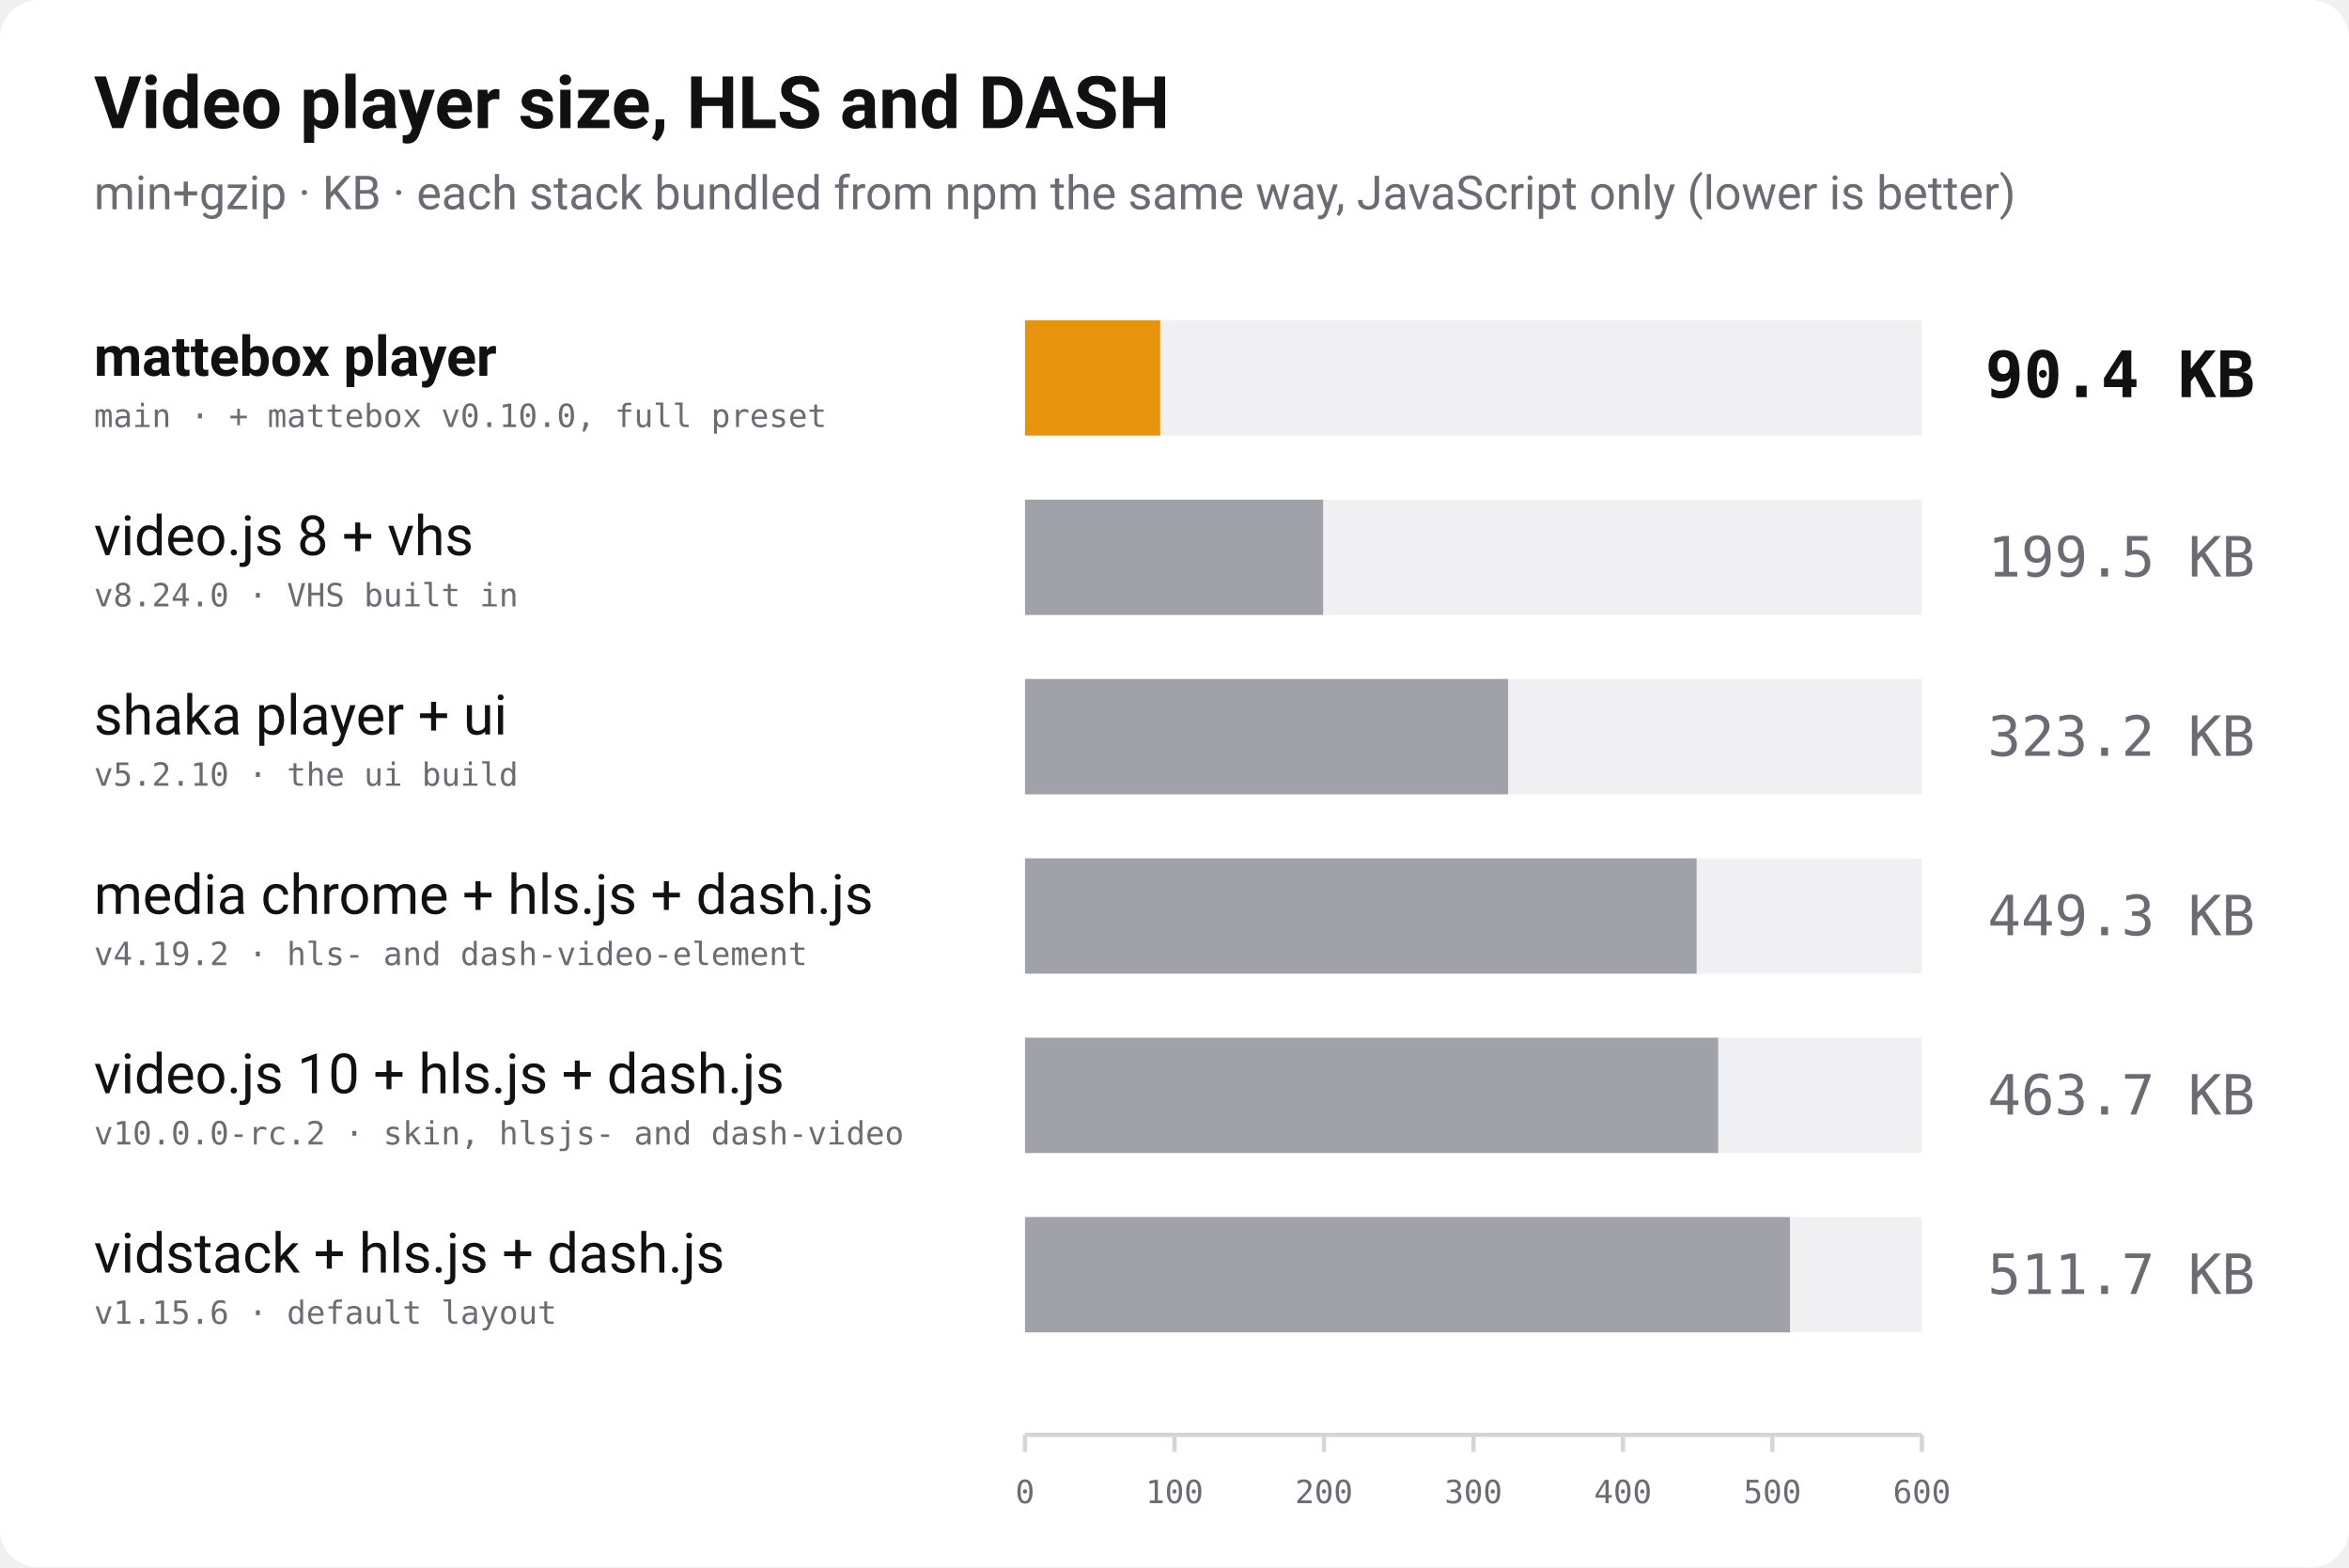
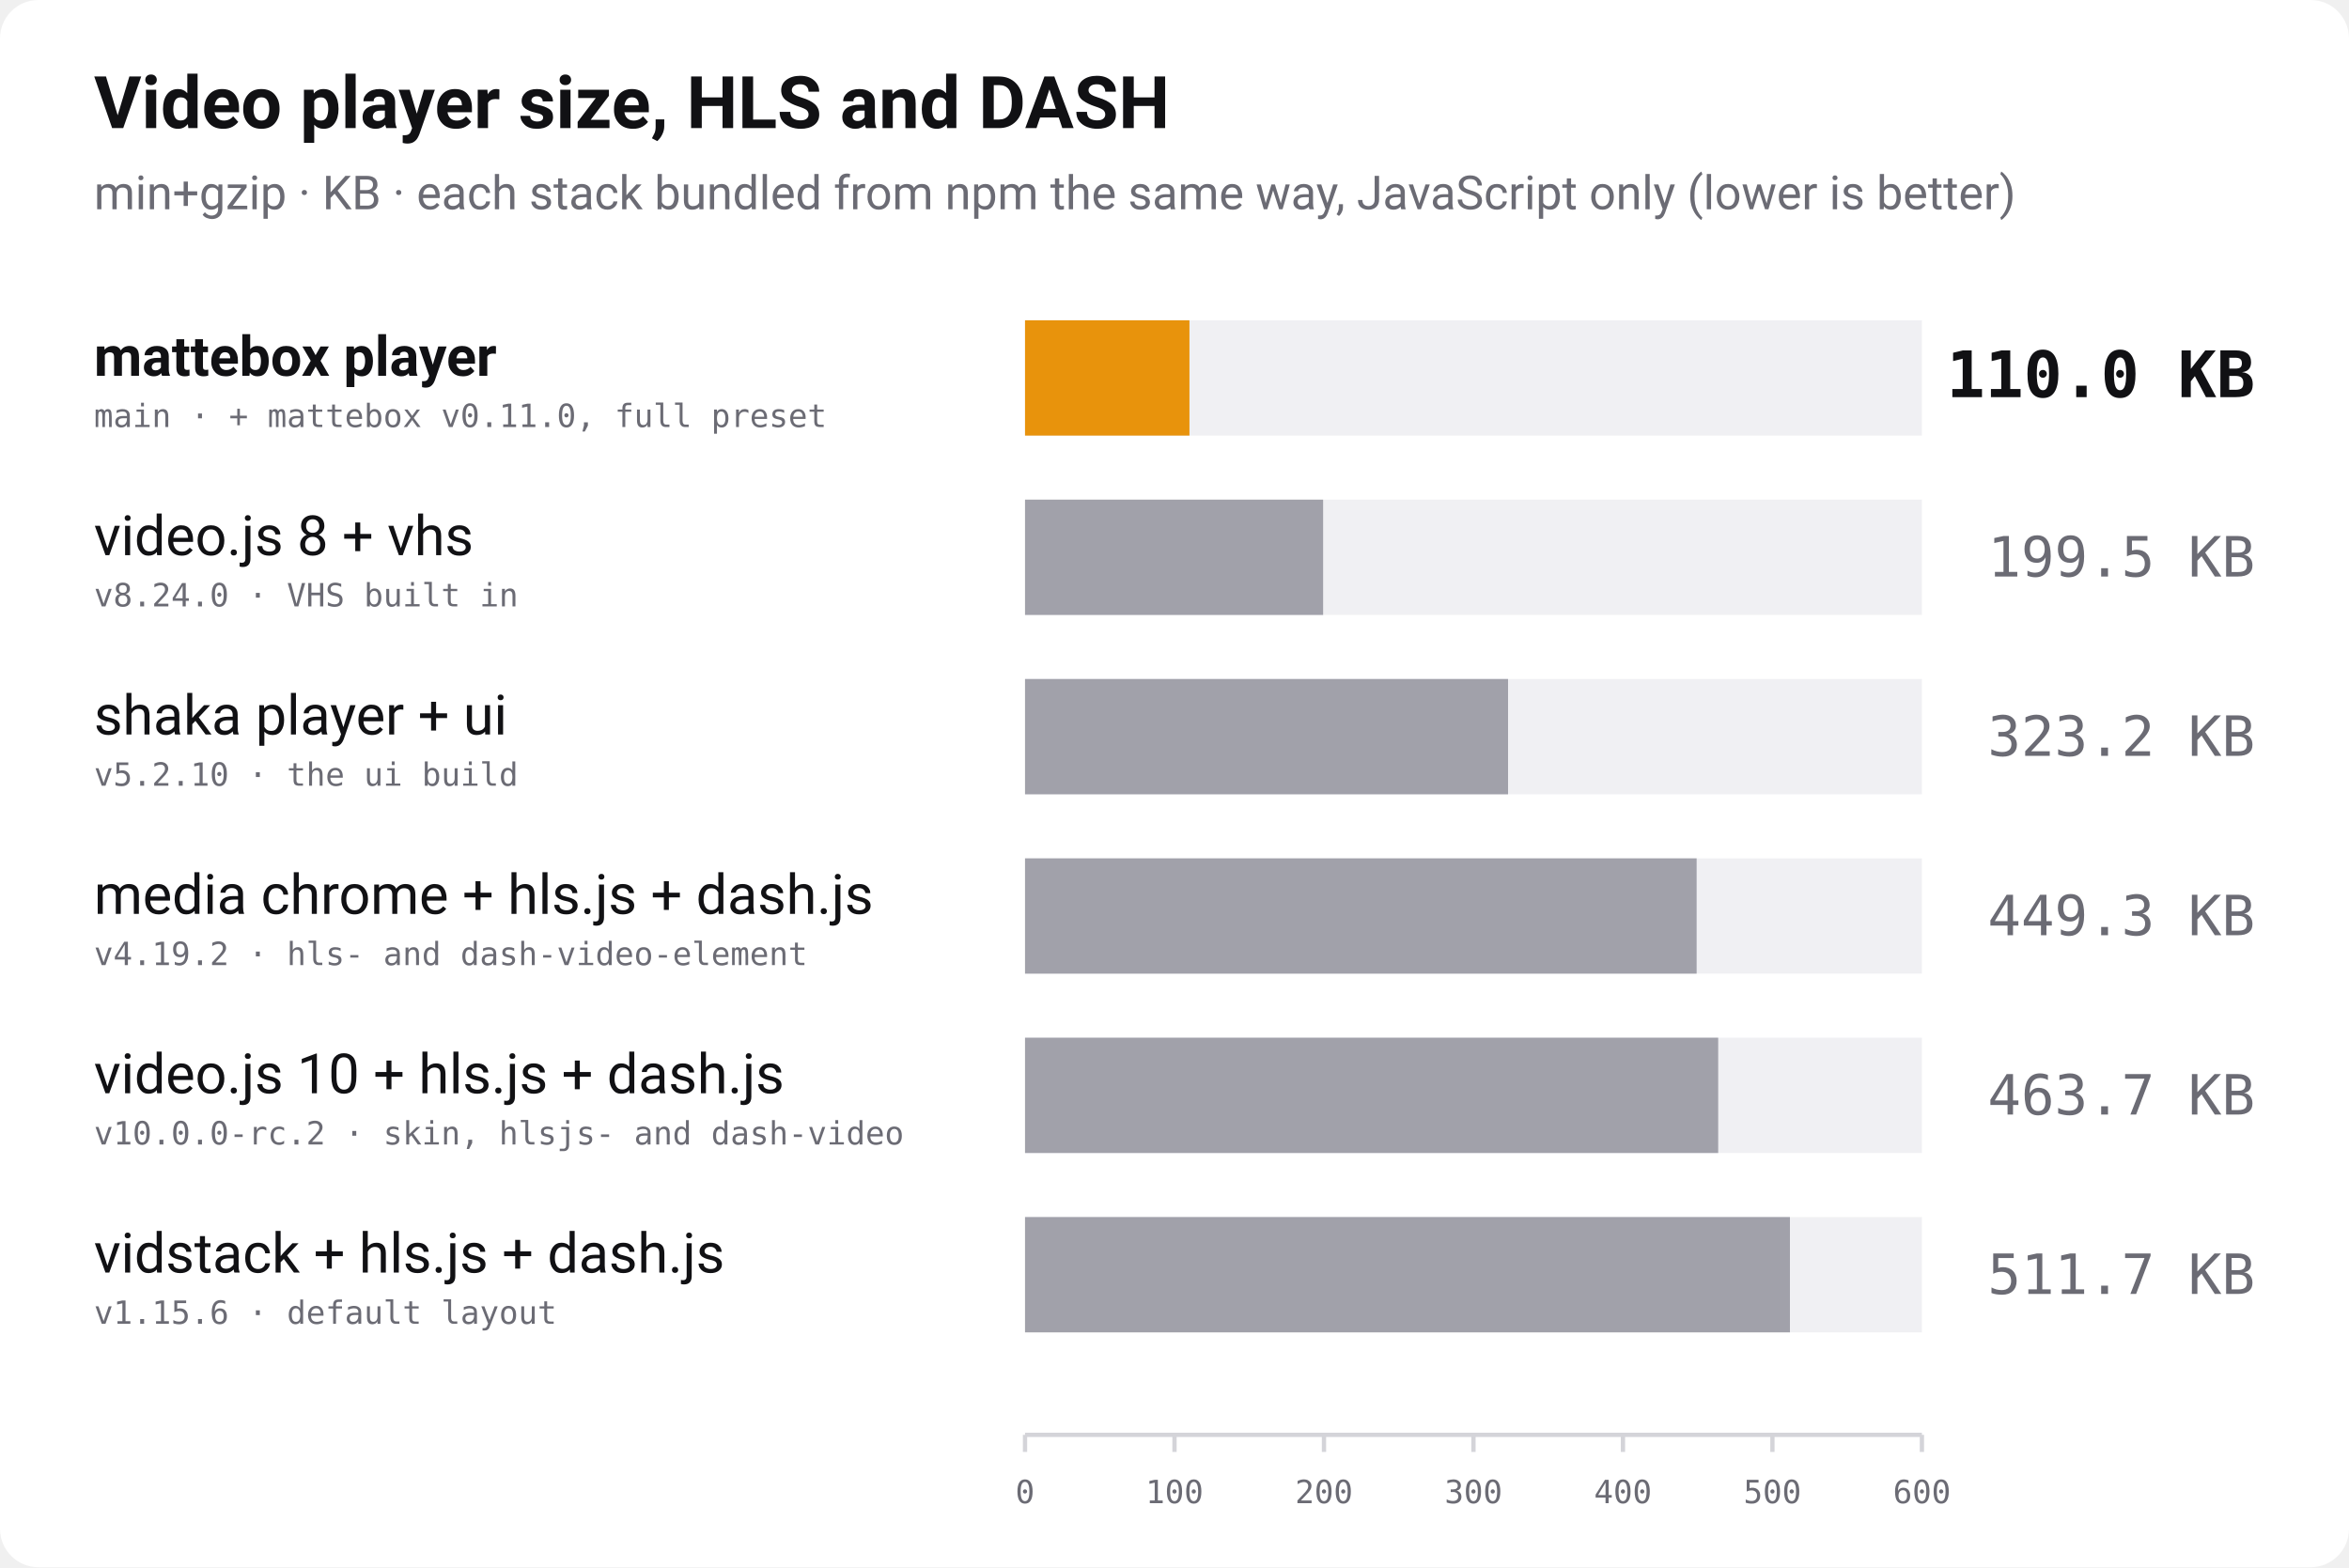
<svg xmlns="http://www.w3.org/2000/svg" width="1100" height="734" viewBox="0 0 1100 734" role="img" aria-label="Bundle size of video players with HLS and DASH playback, min+gzip, lower is better">
  <rect width="1100" height="734" rx="18" fill="#ffffff" />
  <text x="44" y="60" font-family="-apple-system, 'Segoe UI', Roboto, Helvetica, Arial, sans-serif" font-size="34" font-weight="700" fill="#111114">Video player size, HLS and DASH</text>
  <text x="44" y="98" font-family="-apple-system, 'Segoe UI', Roboto, Helvetica, Arial, sans-serif" font-size="22" fill="#6b6b74">min+gzip · KB · each stack bundled from npm the same way, JavaScript only (lower is better)</text>
  <text x="44" y="176" font-family="-apple-system, 'Segoe UI', Roboto, Helvetica, Arial, sans-serif" font-size="26" font-weight="700" fill="#111114">mattebox player</text>
-   <text x="44" y="200" font-family="ui-monospace, 'SF Mono', Menlo, Consolas, monospace" font-size="15" fill="#6b6b74">main · + mattebox v0.10.0, full preset</text>
+   <text x="44" y="200" font-family="ui-monospace, 'SF Mono', Menlo, Consolas, monospace" font-size="15" fill="#6b6b74">main · + mattebox v0.11.0, full preset</text>
  <rect x="480" y="150" width="420" height="54" fill="#f0f0f3" />
-   <rect x="480" y="150" width="63.3" height="54" fill="#e8930c" />
-   <text x="1056" y="186" text-anchor="end" font-family="ui-monospace, 'SF Mono', Menlo, Consolas, monospace" font-size="30" font-weight="700" fill="#111114">90.4 KB</text>
+   <rect x="480" y="150" width="77.0" height="54" fill="#e8930c" />
+   <text x="1056" y="186" text-anchor="end" font-family="ui-monospace, 'SF Mono', Menlo, Consolas, monospace" font-size="30" font-weight="700" fill="#111114">110.0 KB</text>
  <text x="44" y="260" font-family="-apple-system, 'Segoe UI', Roboto, Helvetica, Arial, sans-serif" font-size="26" font-weight="400" fill="#111114">video.js 8 + vhs</text>
  <text x="44" y="284" font-family="ui-monospace, 'SF Mono', Menlo, Consolas, monospace" font-size="15" fill="#6b6b74">v8.24.0 · VHS built in</text>
  <rect x="480" y="234" width="420" height="54" fill="#f0f0f3" />
  <rect x="480" y="234" width="139.6" height="54" fill="#a1a1aa" />
  <text x="1056" y="270" text-anchor="end" font-family="ui-monospace, 'SF Mono', Menlo, Consolas, monospace" font-size="26" font-weight="400" fill="#6b6b74">199.5 KB</text>
  <text x="44" y="344" font-family="-apple-system, 'Segoe UI', Roboto, Helvetica, Arial, sans-serif" font-size="26" font-weight="400" fill="#111114">shaka player + ui</text>
  <text x="44" y="368" font-family="ui-monospace, 'SF Mono', Menlo, Consolas, monospace" font-size="15" fill="#6b6b74">v5.2.10 · the ui build</text>
  <rect x="480" y="318" width="420" height="54" fill="#f0f0f3" />
  <rect x="480" y="318" width="226.2" height="54" fill="#a1a1aa" />
  <text x="1056" y="354" text-anchor="end" font-family="ui-monospace, 'SF Mono', Menlo, Consolas, monospace" font-size="26" font-weight="400" fill="#6b6b74">323.2 KB</text>
  <text x="44" y="428" font-family="-apple-system, 'Segoe UI', Roboto, Helvetica, Arial, sans-serif" font-size="26" font-weight="400" fill="#111114">media chrome + hls.js + dash.js</text>
  <text x="44" y="452" font-family="ui-monospace, 'SF Mono', Menlo, Consolas, monospace" font-size="15" fill="#6b6b74">v4.19.2 · hls- and dash-video-element</text>
  <rect x="480" y="402" width="420" height="54" fill="#f0f0f3" />
  <rect x="480" y="402" width="314.5" height="54" fill="#a1a1aa" />
  <text x="1056" y="438" text-anchor="end" font-family="ui-monospace, 'SF Mono', Menlo, Consolas, monospace" font-size="26" font-weight="400" fill="#6b6b74">449.3 KB</text>
  <text x="44" y="512" font-family="-apple-system, 'Segoe UI', Roboto, Helvetica, Arial, sans-serif" font-size="26" font-weight="400" fill="#111114">video.js 10 + hls.js + dash.js</text>
  <text x="44" y="536" font-family="ui-monospace, 'SF Mono', Menlo, Consolas, monospace" font-size="15" fill="#6b6b74">v10.0.0-rc.2 · skin, hlsjs- and dash-video</text>
  <rect x="480" y="486" width="420" height="54" fill="#f0f0f3" />
  <rect x="480" y="486" width="324.6" height="54" fill="#a1a1aa" />
  <text x="1056" y="522" text-anchor="end" font-family="ui-monospace, 'SF Mono', Menlo, Consolas, monospace" font-size="26" font-weight="400" fill="#6b6b74">463.7 KB</text>
  <text x="44" y="596" font-family="-apple-system, 'Segoe UI', Roboto, Helvetica, Arial, sans-serif" font-size="26" font-weight="400" fill="#111114">vidstack + hls.js + dash.js</text>
  <text x="44" y="620" font-family="ui-monospace, 'SF Mono', Menlo, Consolas, monospace" font-size="15" fill="#6b6b74">v1.15.6 · default layout</text>
  <rect x="480" y="570" width="420" height="54" fill="#f0f0f3" />
  <rect x="480" y="570" width="358.2" height="54" fill="#a1a1aa" />
  <text x="1056" y="606" text-anchor="end" font-family="ui-monospace, 'SF Mono', Menlo, Consolas, monospace" font-size="26" font-weight="400" fill="#6b6b74">511.7 KB</text>
  <line x1="480" y1="672" x2="900" y2="672" stroke="#d4d4d9" stroke-width="2" />
  <line x1="480.0" y1="672" x2="480.0" y2="680" stroke="#d4d4d9" stroke-width="2" />
  <text x="480.0" y="704" text-anchor="middle" font-family="ui-monospace, 'SF Mono', Menlo, Consolas, monospace" font-size="15" fill="#6b6b74">0</text>
  <line x1="550.0" y1="672" x2="550.0" y2="680" stroke="#d4d4d9" stroke-width="2" />
  <text x="550.0" y="704" text-anchor="middle" font-family="ui-monospace, 'SF Mono', Menlo, Consolas, monospace" font-size="15" fill="#6b6b74">100</text>
  <line x1="620.0" y1="672" x2="620.0" y2="680" stroke="#d4d4d9" stroke-width="2" />
  <text x="620.0" y="704" text-anchor="middle" font-family="ui-monospace, 'SF Mono', Menlo, Consolas, monospace" font-size="15" fill="#6b6b74">200</text>
  <line x1="690.0" y1="672" x2="690.0" y2="680" stroke="#d4d4d9" stroke-width="2" />
  <text x="690.0" y="704" text-anchor="middle" font-family="ui-monospace, 'SF Mono', Menlo, Consolas, monospace" font-size="15" fill="#6b6b74">300</text>
  <line x1="760.0" y1="672" x2="760.0" y2="680" stroke="#d4d4d9" stroke-width="2" />
  <text x="760.0" y="704" text-anchor="middle" font-family="ui-monospace, 'SF Mono', Menlo, Consolas, monospace" font-size="15" fill="#6b6b74">400</text>
  <line x1="830.0" y1="672" x2="830.0" y2="680" stroke="#d4d4d9" stroke-width="2" />
  <text x="830.0" y="704" text-anchor="middle" font-family="ui-monospace, 'SF Mono', Menlo, Consolas, monospace" font-size="15" fill="#6b6b74">500</text>
  <line x1="900.0" y1="672" x2="900.0" y2="680" stroke="#d4d4d9" stroke-width="2" />
  <text x="900.0" y="704" text-anchor="middle" font-family="ui-monospace, 'SF Mono', Menlo, Consolas, monospace" font-size="15" fill="#6b6b74">600</text>
</svg>
